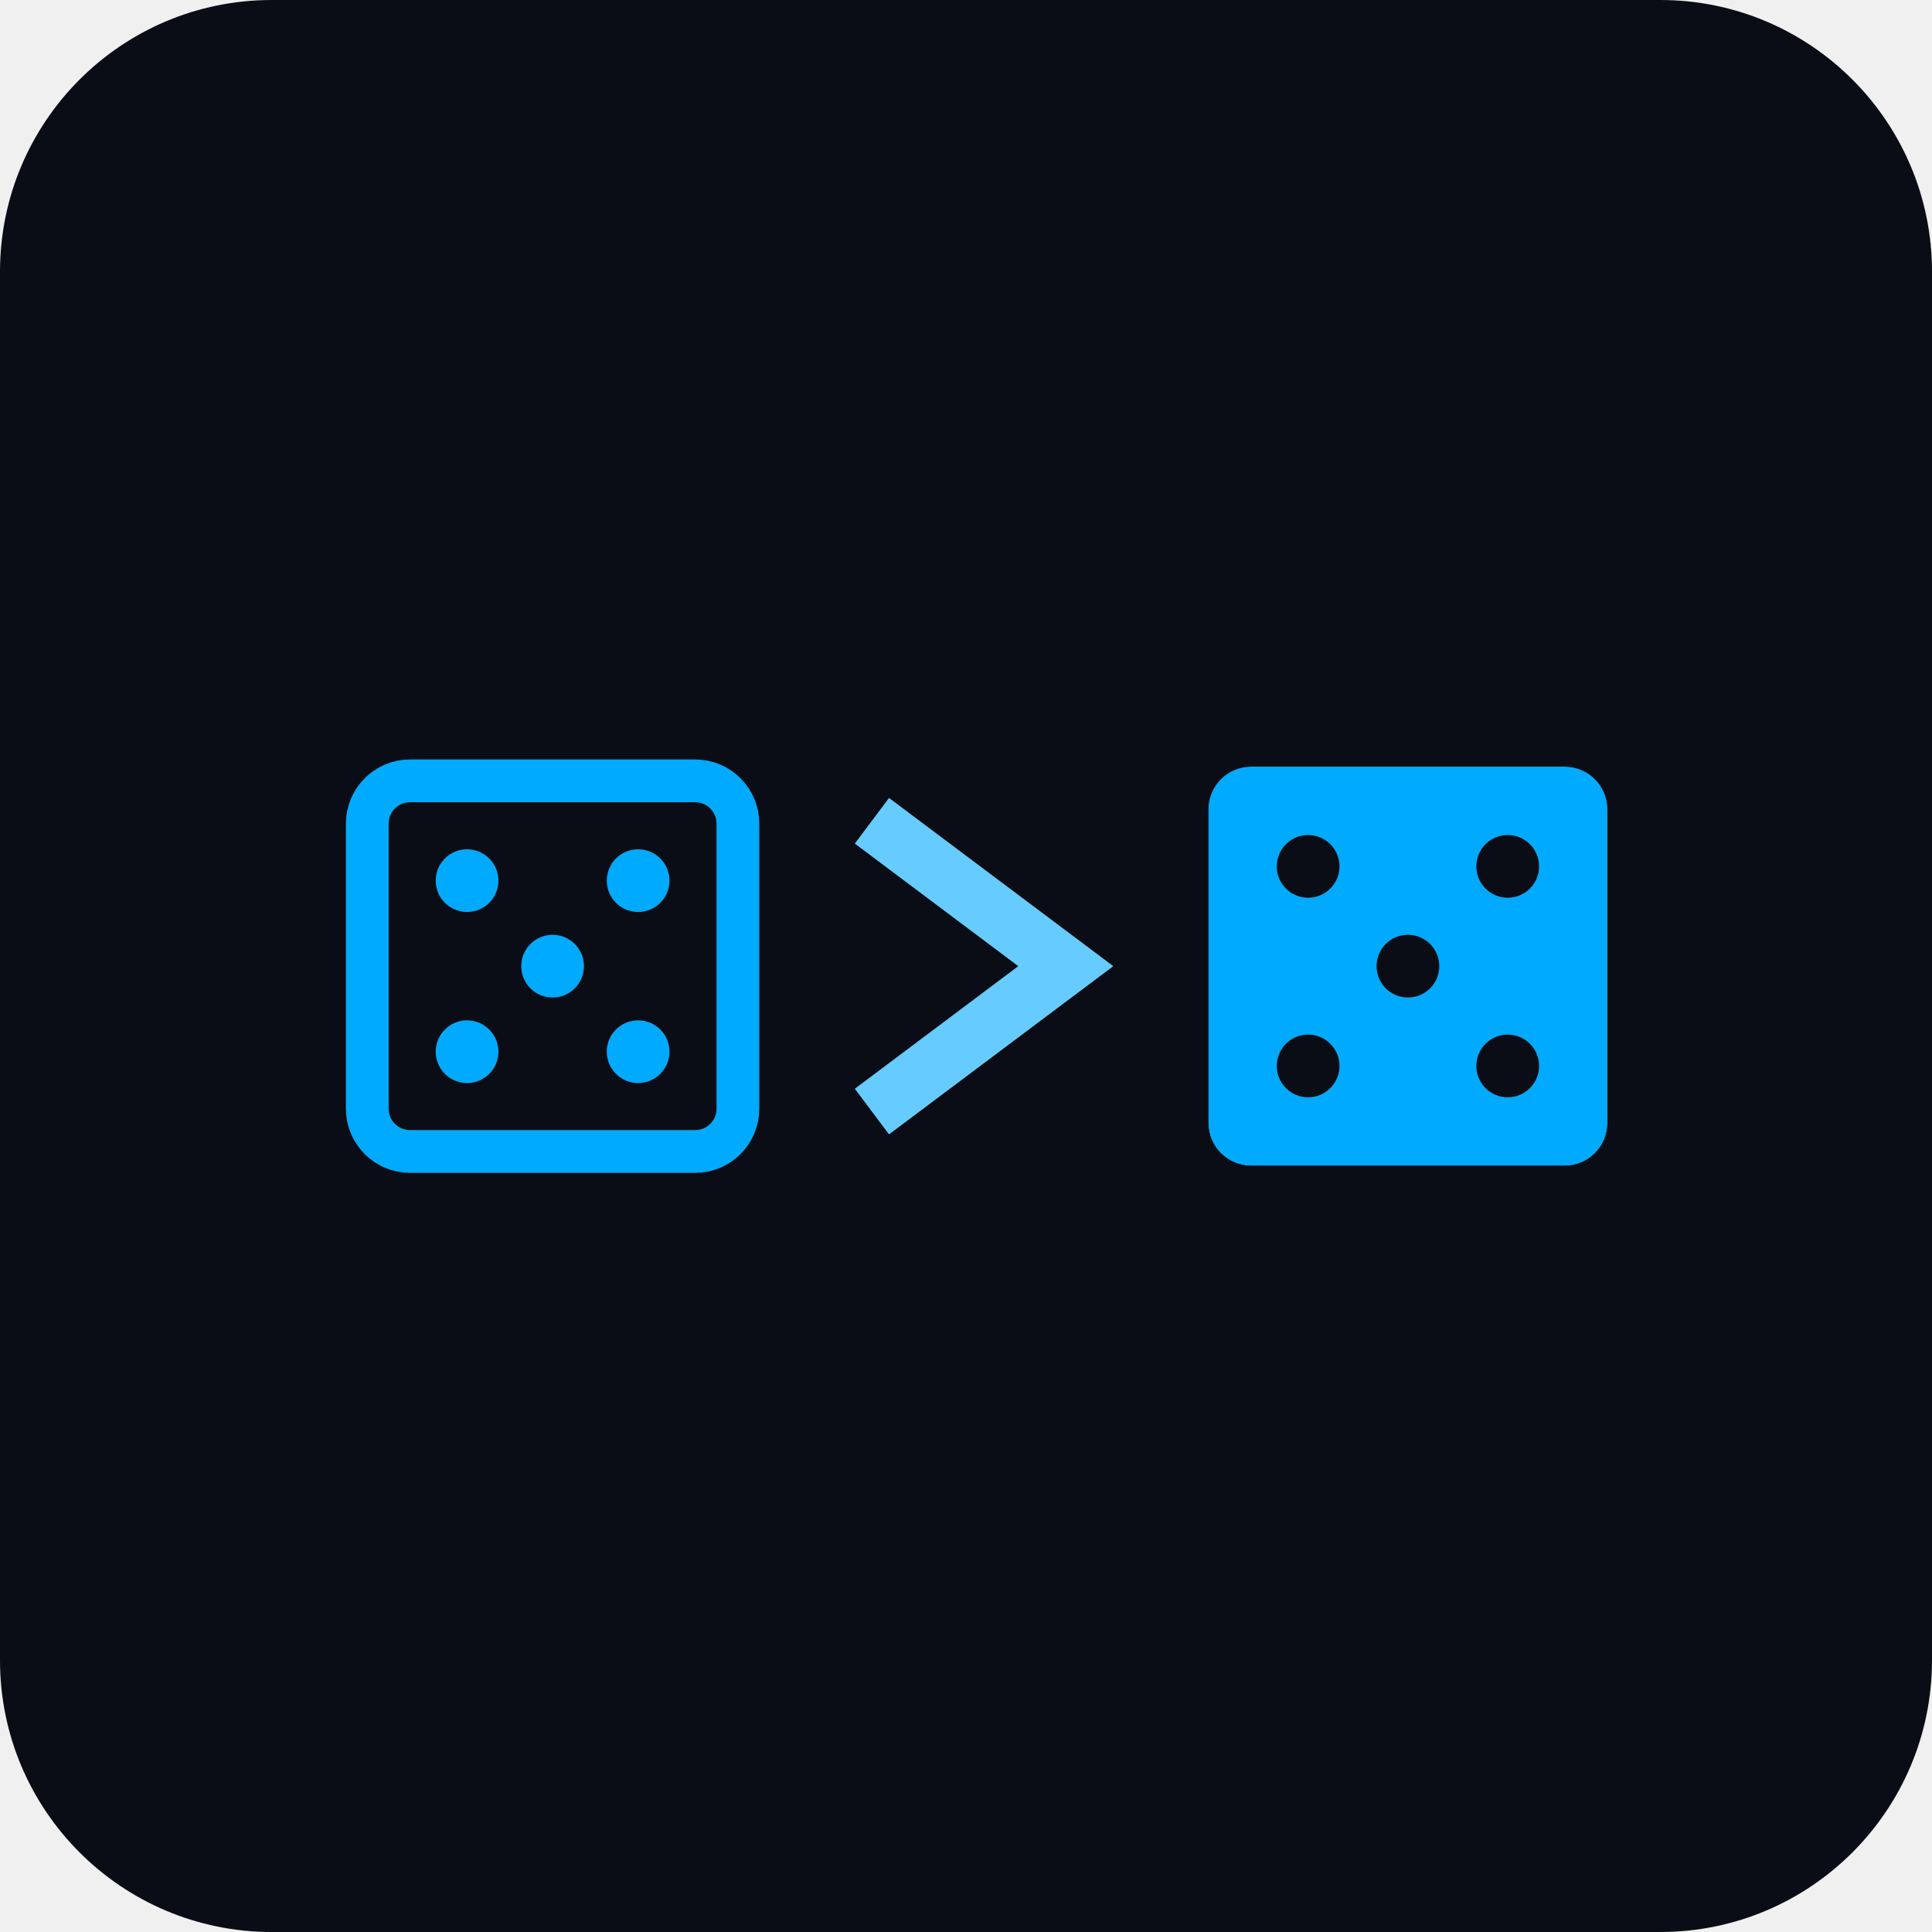
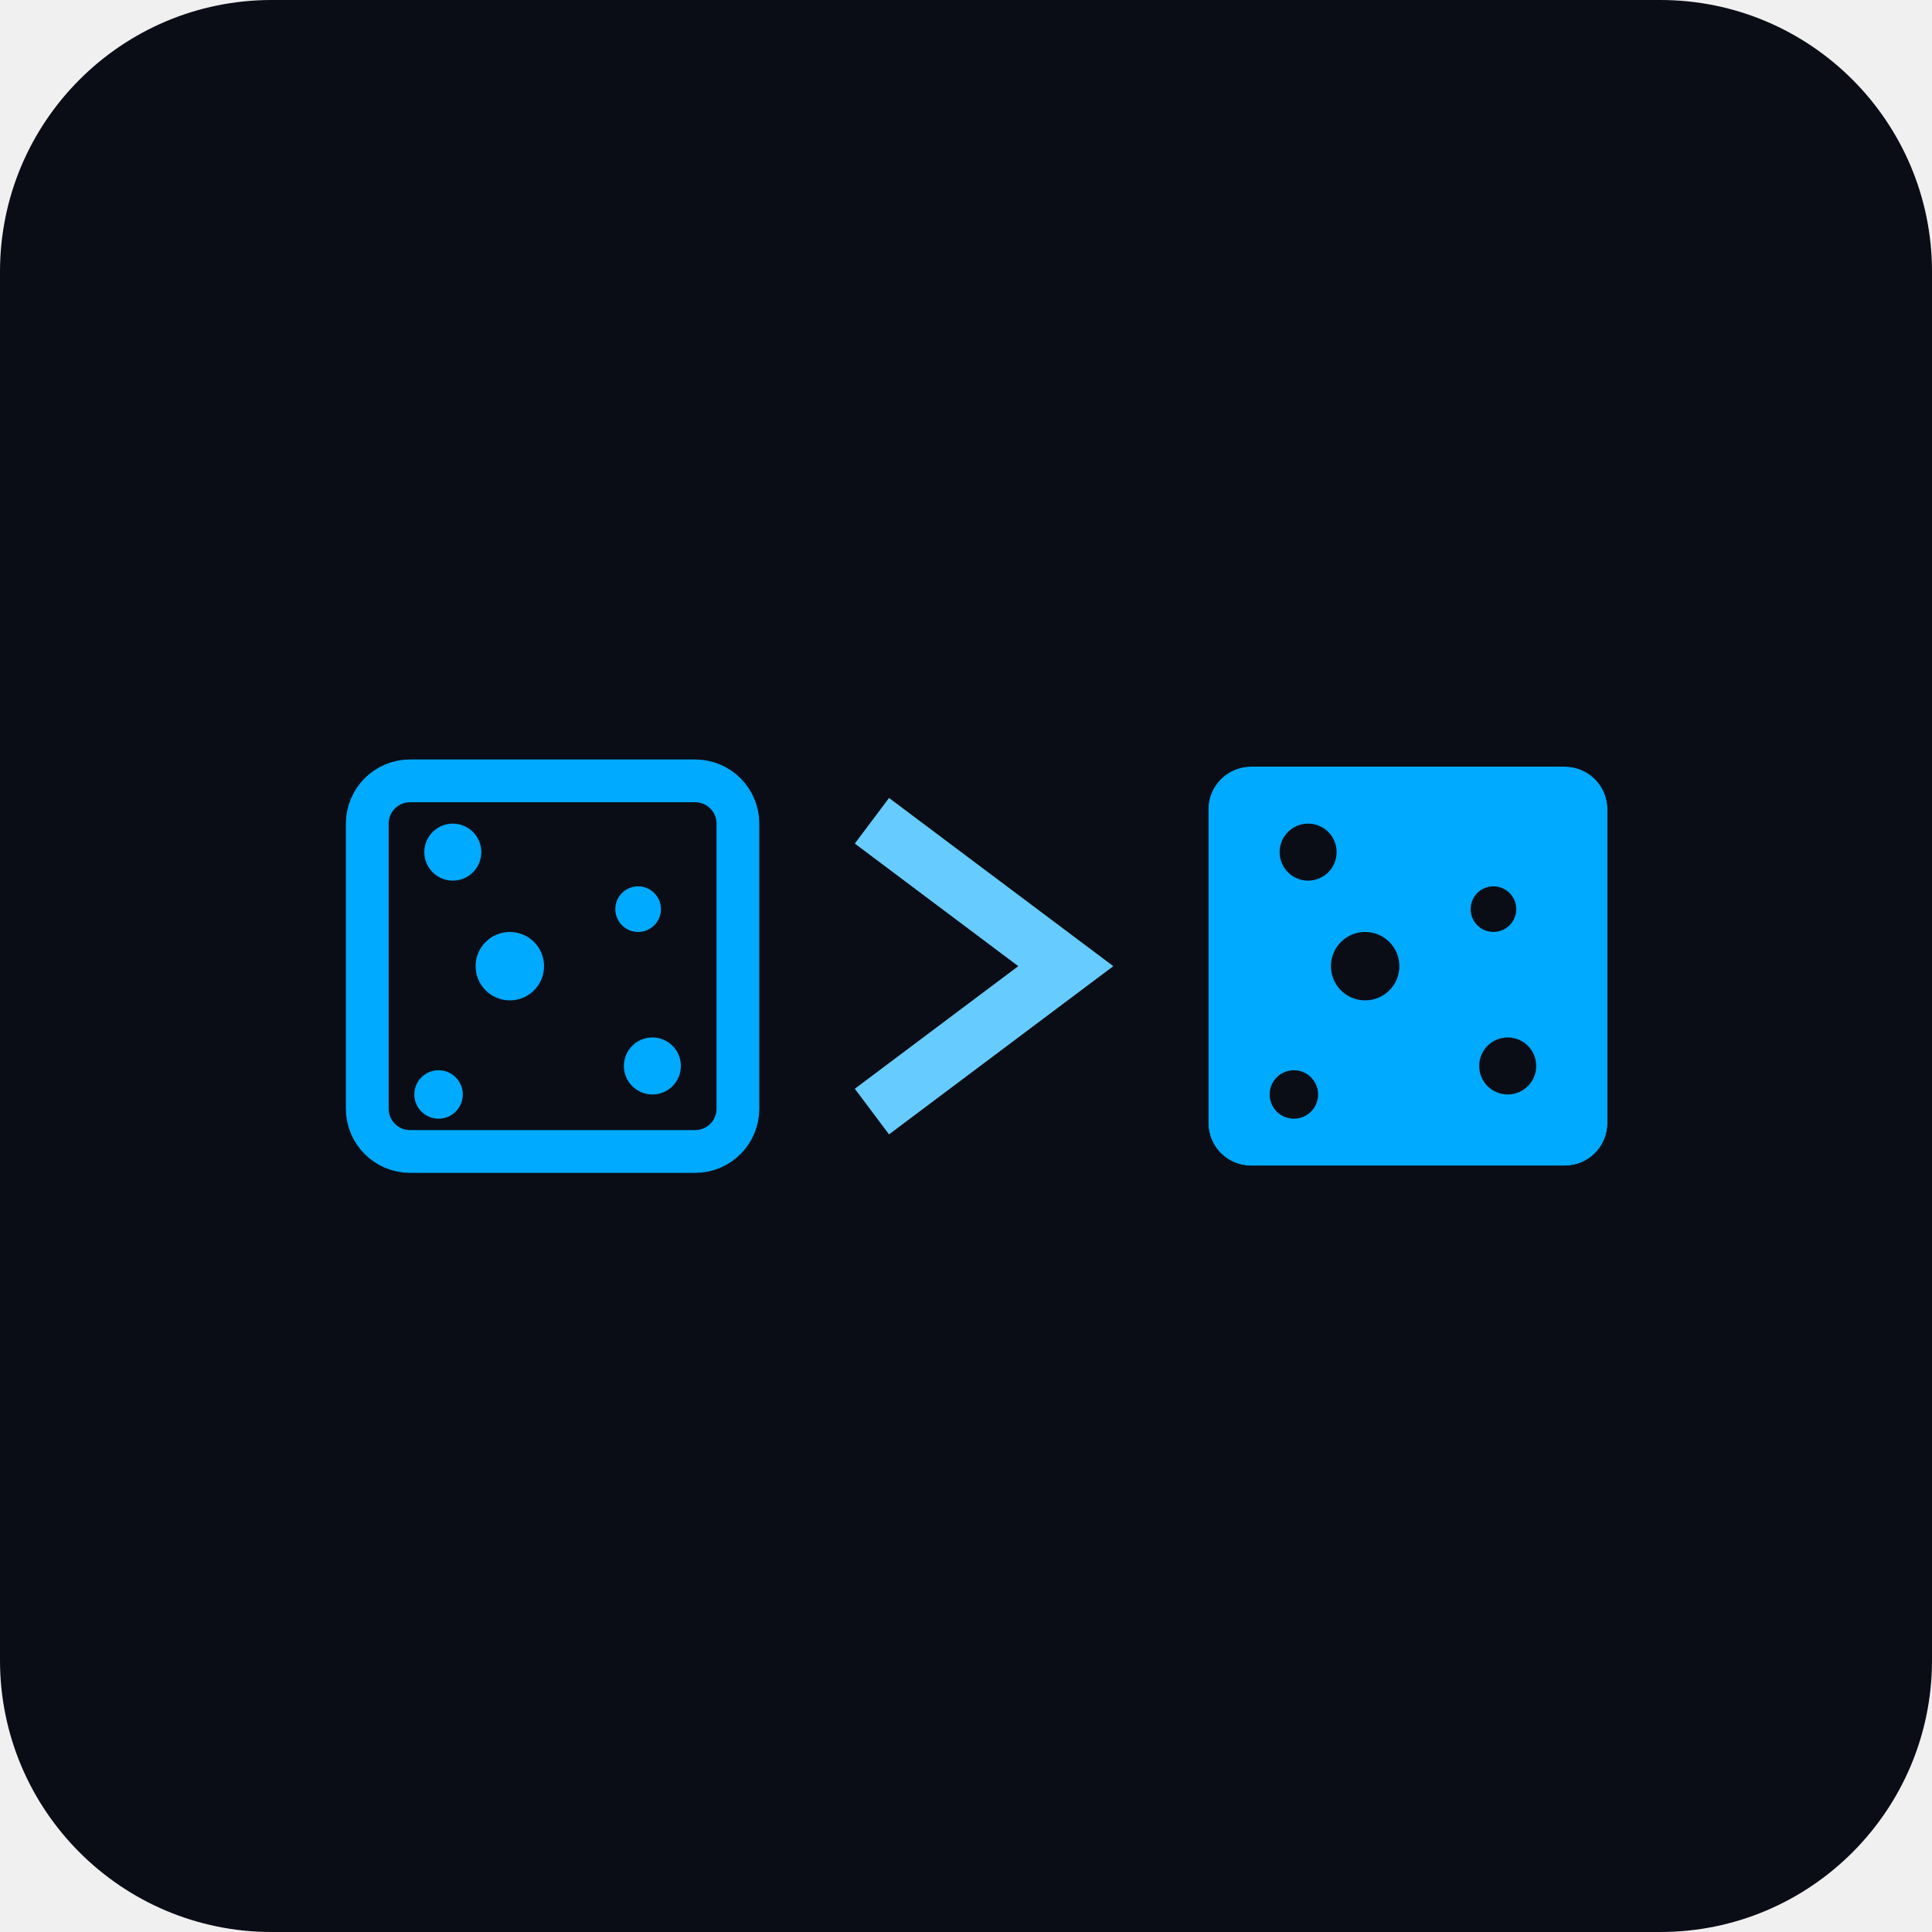
<svg xmlns="http://www.w3.org/2000/svg" viewBox="0 0 512 512" width="512" height="512" role="img" aria-label="OpenHCS">
  <defs>
    <mask id="openhcs-inverted-cells-icon" maskUnits="userSpaceOnUse" x="61" y="1" width="30" height="30">
      <rect x="62" y="2" width="28" height="28" rx="3" fill="white" />
      <g fill="black">
-         <circle cx="69" cy="9" r="2.2" />
-         <circle cx="83" cy="9" r="2.2" />
-         <circle cx="76" cy="16" r="2.2" />
-         <circle cx="69" cy="23" r="2.2" />
-         <circle cx="83" cy="23" r="2.2" />
+         <circle cx="69" cy="8" r="2" />
+         <circle cx="82" cy="12" r="1.6" />
+         <circle cx="73" cy="16" r="2.4" />
+         <circle cx="83" cy="23" r="2" />
+         <circle cx="68" cy="25" r="1.7" />
      </g>
    </mask>
  </defs>
  <rect width="512" height="512" rx="72" fill="#0A0D16" />
  <g transform="translate(86 195.6) scale(3.7778)">
    <rect x="3" y="3" width="26" height="26" rx="3" fill="none" stroke="#00AAFF" stroke-width="3" />
    <g fill="#00AAFF">
-       <circle cx="10" cy="10" r="2.2" />
-       <circle cx="22" cy="10" r="2.2" />
-       <circle cx="16" cy="16" r="2.2" />
-       <circle cx="10" cy="22" r="2.2" />
-       <circle cx="22" cy="22" r="2.2" />
+       <circle cx="9" cy="8" r="2" />
+       <circle cx="22" cy="12" r="1.6" />
+       <circle cx="13" cy="16" r="2.4" />
+       <circle cx="23" cy="23" r="2" />
+       <circle cx="8" cy="25" r="1.7" />
    </g>
    <path d="M40 7 L52 16 L40 25" fill="none" stroke="#66CCFF" stroke-width="4" stroke-linecap="square" stroke-linejoin="miter" />
    <rect x="62" y="2" width="28" height="28" rx="3" fill="#00AAFF" mask="url(#openhcs-inverted-cells-icon)" />
  </g>
</svg>
